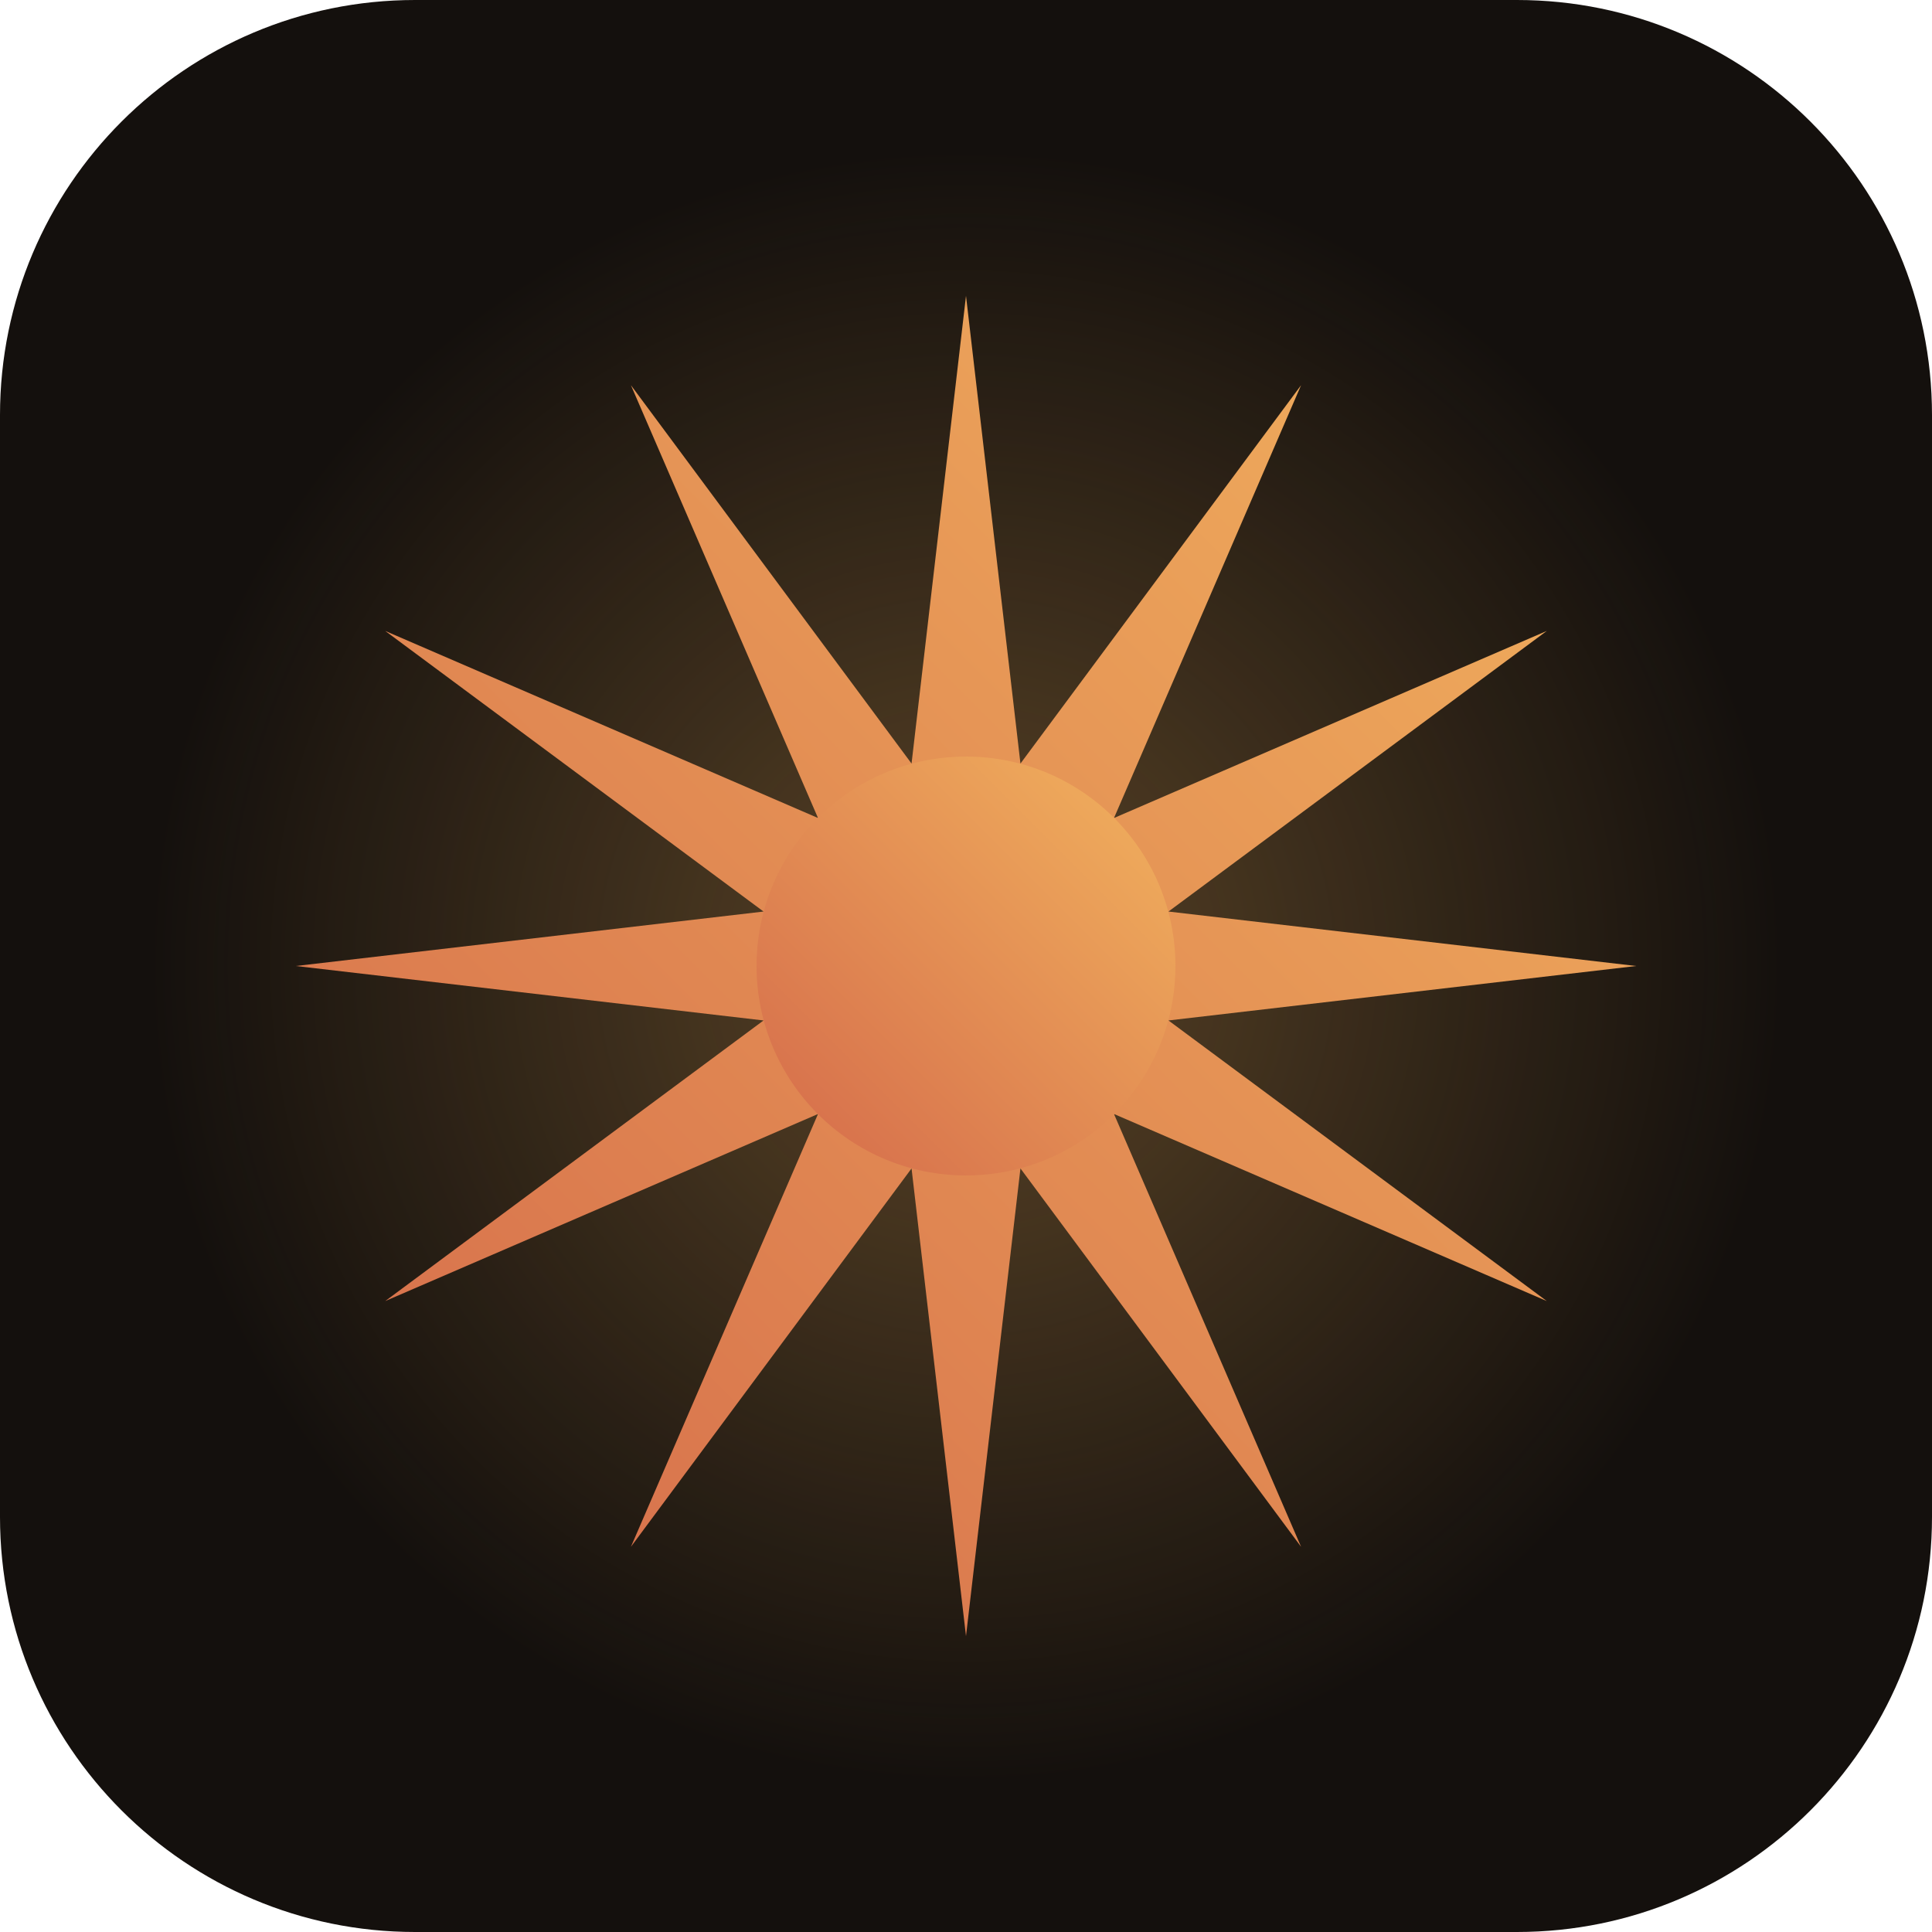
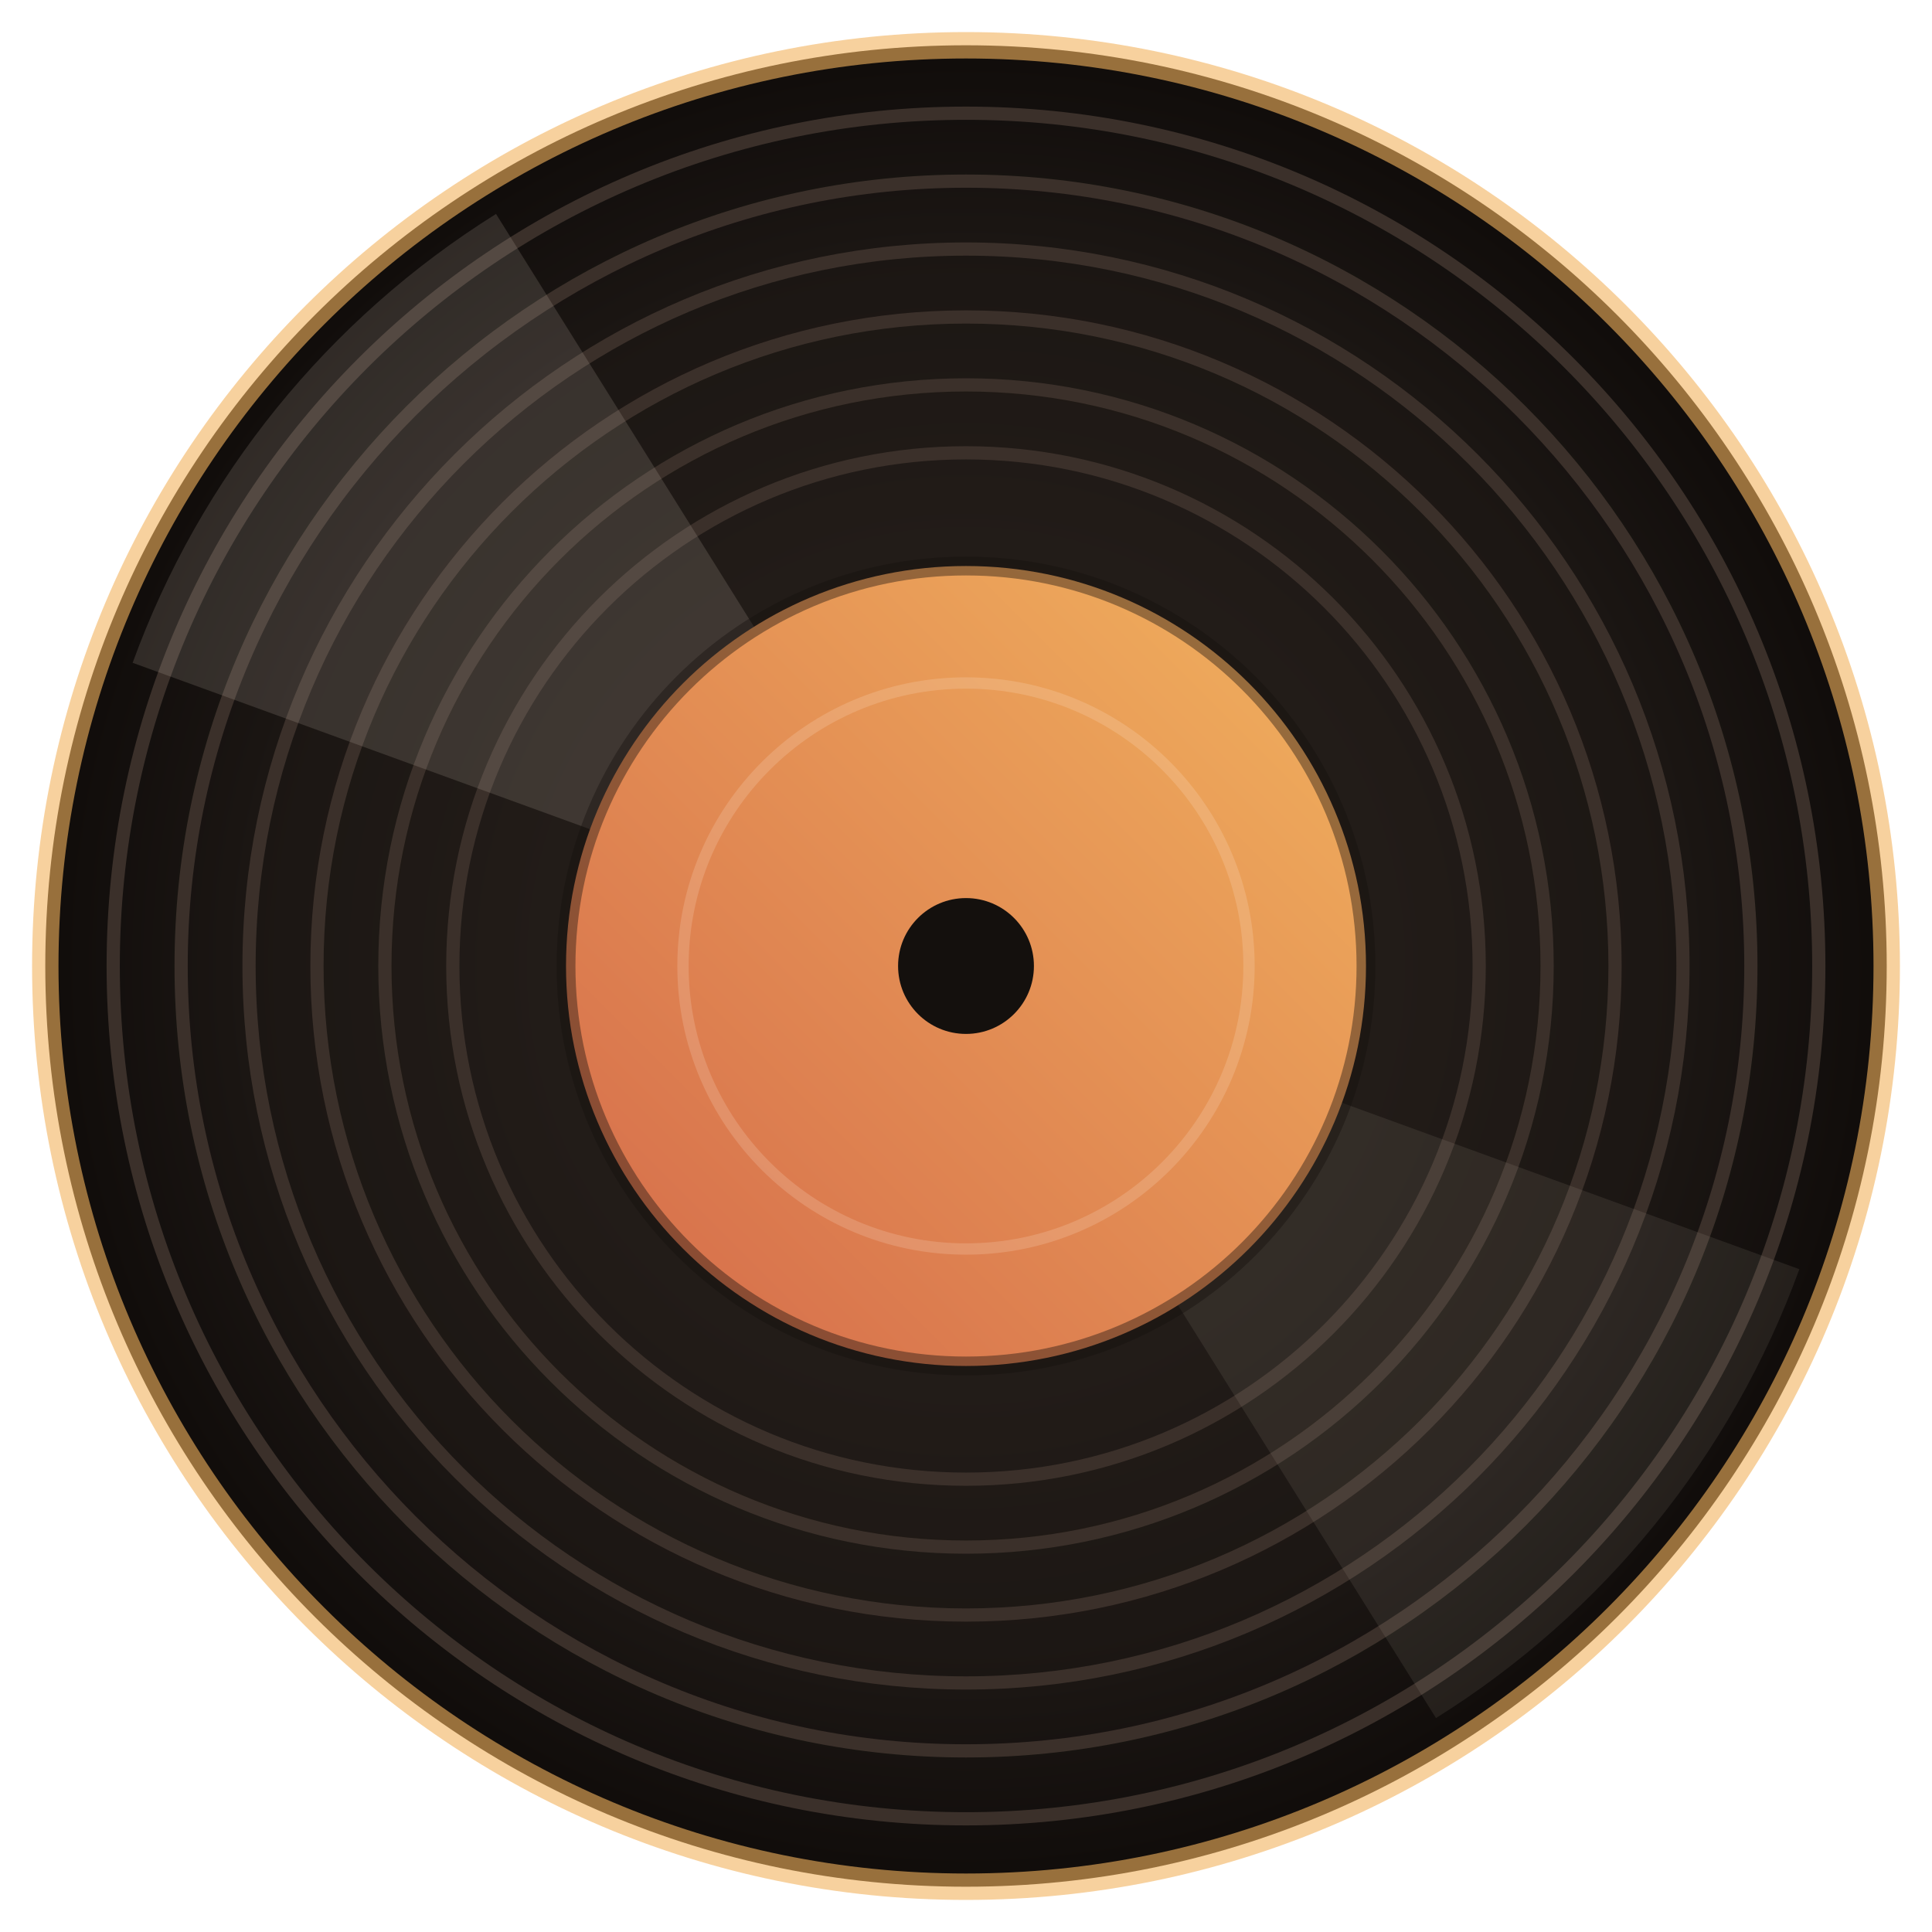
<svg xmlns="http://www.w3.org/2000/svg" viewBox="0 0 1024 1024">
  <defs>
-     <linearGradient id="ray" x1="0" y1="1" x2="1" y2="0">
+     <radialGradient id="disc" cx="0.5" cy="0.5" r="0.5">
+       <stop offset="0" stop-color="#2c241f" />
+       <stop offset="0.8" stop-color="#1b1613" />
+       <stop offset="1" stop-color="#110d0b" />
+     </radialGradient>
+     <linearGradient id="label" x1="0" y1="1" x2="1" y2="0">
      <stop offset="0" stop-color="#d4694a" />
      <stop offset="1" stop-color="#f2b35e" />
    </linearGradient>
-     <radialGradient id="glow" cx="0.5" cy="0.5" r="0.5">
-       <stop offset="0" stop-color="#f2b35e" stop-opacity="0.32" />
-       <stop offset="1" stop-color="#f2b35e" stop-opacity="0" />
-     </radialGradient>
  </defs>
-   <rect width="1024" height="1024" rx="220" fill="#14100d" />
-   <circle cx="512" cy="512" r="430" fill="url(#glow)" />
-   <g transform="translate(512 512) scale(7.4) translate(-50 -50)" fill="url(#ray)">
-     <polygon points="50.0,2.0 53.9,35.5 74.0,8.4 60.6,39.4 91.6,26.0 64.5,46.1 98.0,50.0 64.5,53.9 91.6,74.0 60.6,60.6 74.0,91.6 53.9,64.5 50.0,98.0 46.1,64.5 26.0,91.6 39.4,60.6 8.4,74.0 35.5,53.9 2.0,50.0 35.5,46.1 8.4,26.0 39.4,39.4 26.0,8.4 46.1,35.5" />
-     <circle cx="50" cy="50" r="15" />
+   <circle cx="512" cy="512" r="488" fill="url(#disc)" stroke="#f2b35e" stroke-opacity="0.6" stroke-width="14" />
+   <g fill="none" stroke="#3b302a" stroke-width="7">
+     <circle cx="512" cy="512" r="452" />
+     <circle cx="512" cy="512" r="416" />
+     <circle cx="512" cy="512" r="380" />
+     <circle cx="512" cy="512" r="344" />
+     <circle cx="512" cy="512" r="308" />
+     <circle cx="512" cy="512" r="272" />
  </g>
+   <path d="M512 512 L70.3 351.3 A470 470 0 0 1 262.9 113.4 Z" fill="#fff1de" opacity="0.13" />
+   <path d="M512 512 L953.7 672.7 A470 470 0 0 1 761.1 910.6 Z" fill="#fff1de" opacity="0.08" />
+   <circle cx="512" cy="512" r="212" fill="url(#label)" />
+   <circle cx="512" cy="512" r="212" fill="none" stroke="#14100d" stroke-opacity="0.4" stroke-width="10" />
+   <circle cx="512" cy="512" r="150" fill="none" stroke="#fff1de" stroke-opacity="0.18" stroke-width="6" />
+   <circle cx="512" cy="512" r="36" fill="#14100d" />
</svg>
